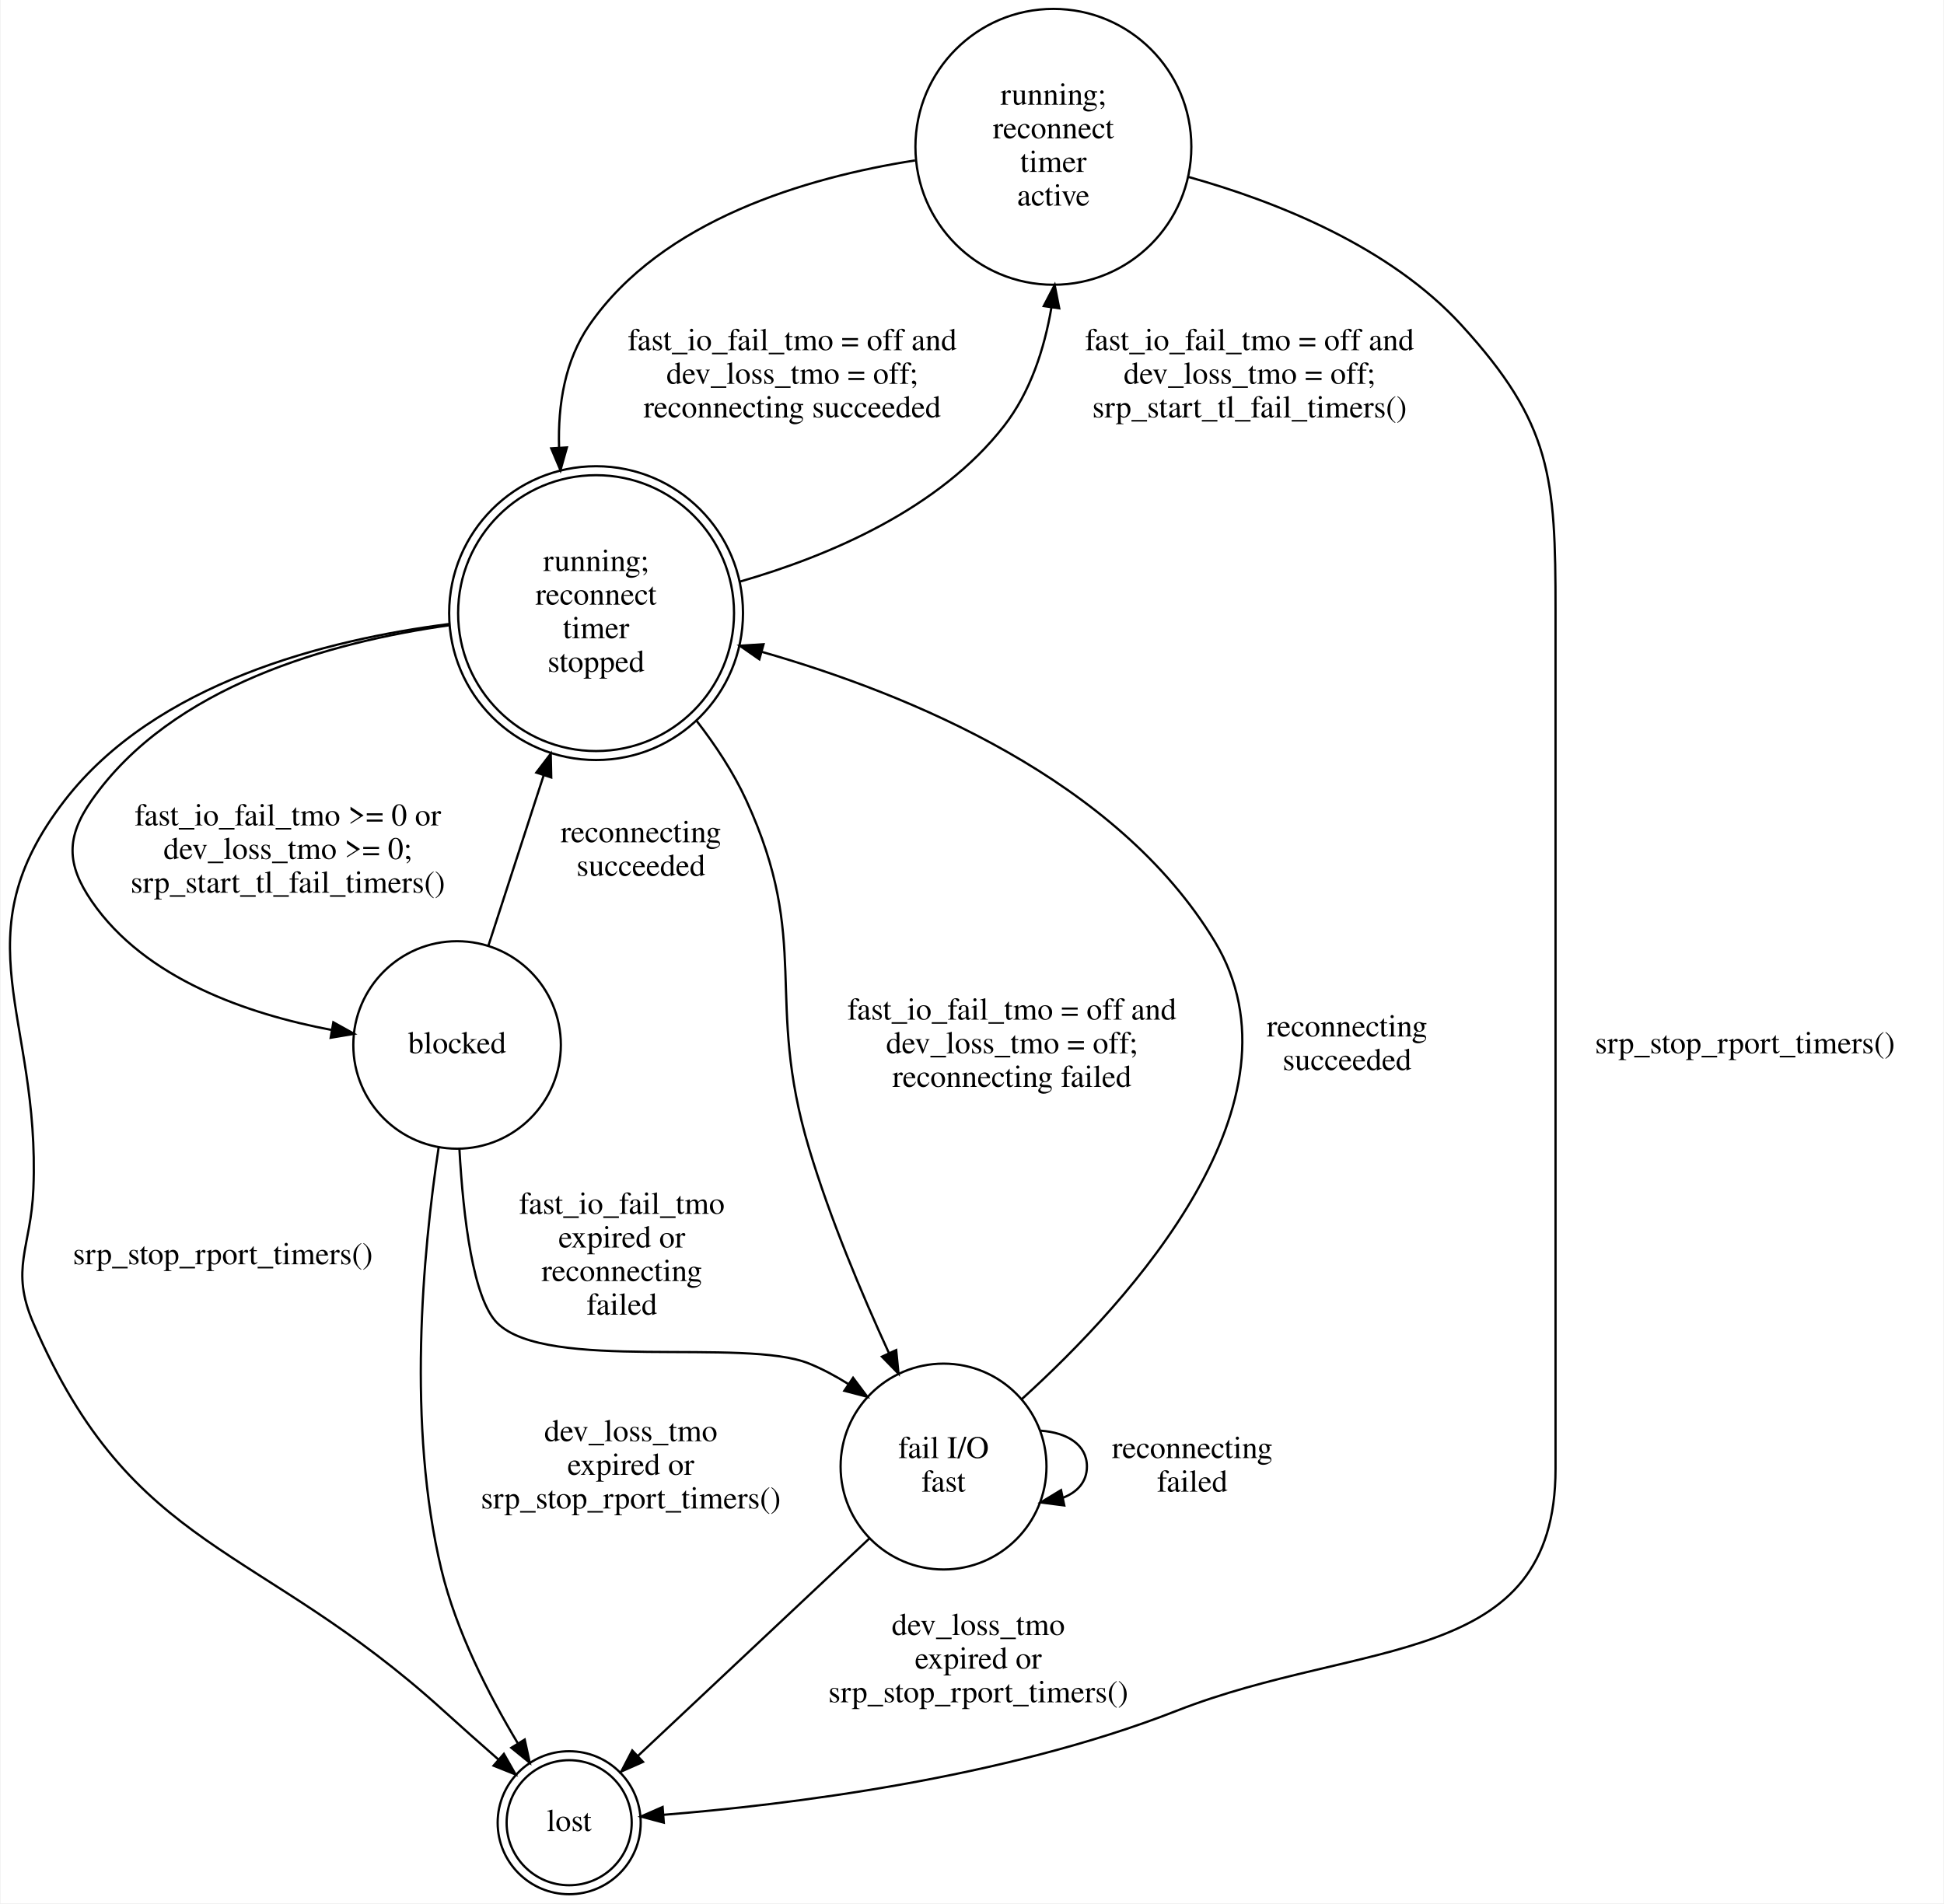
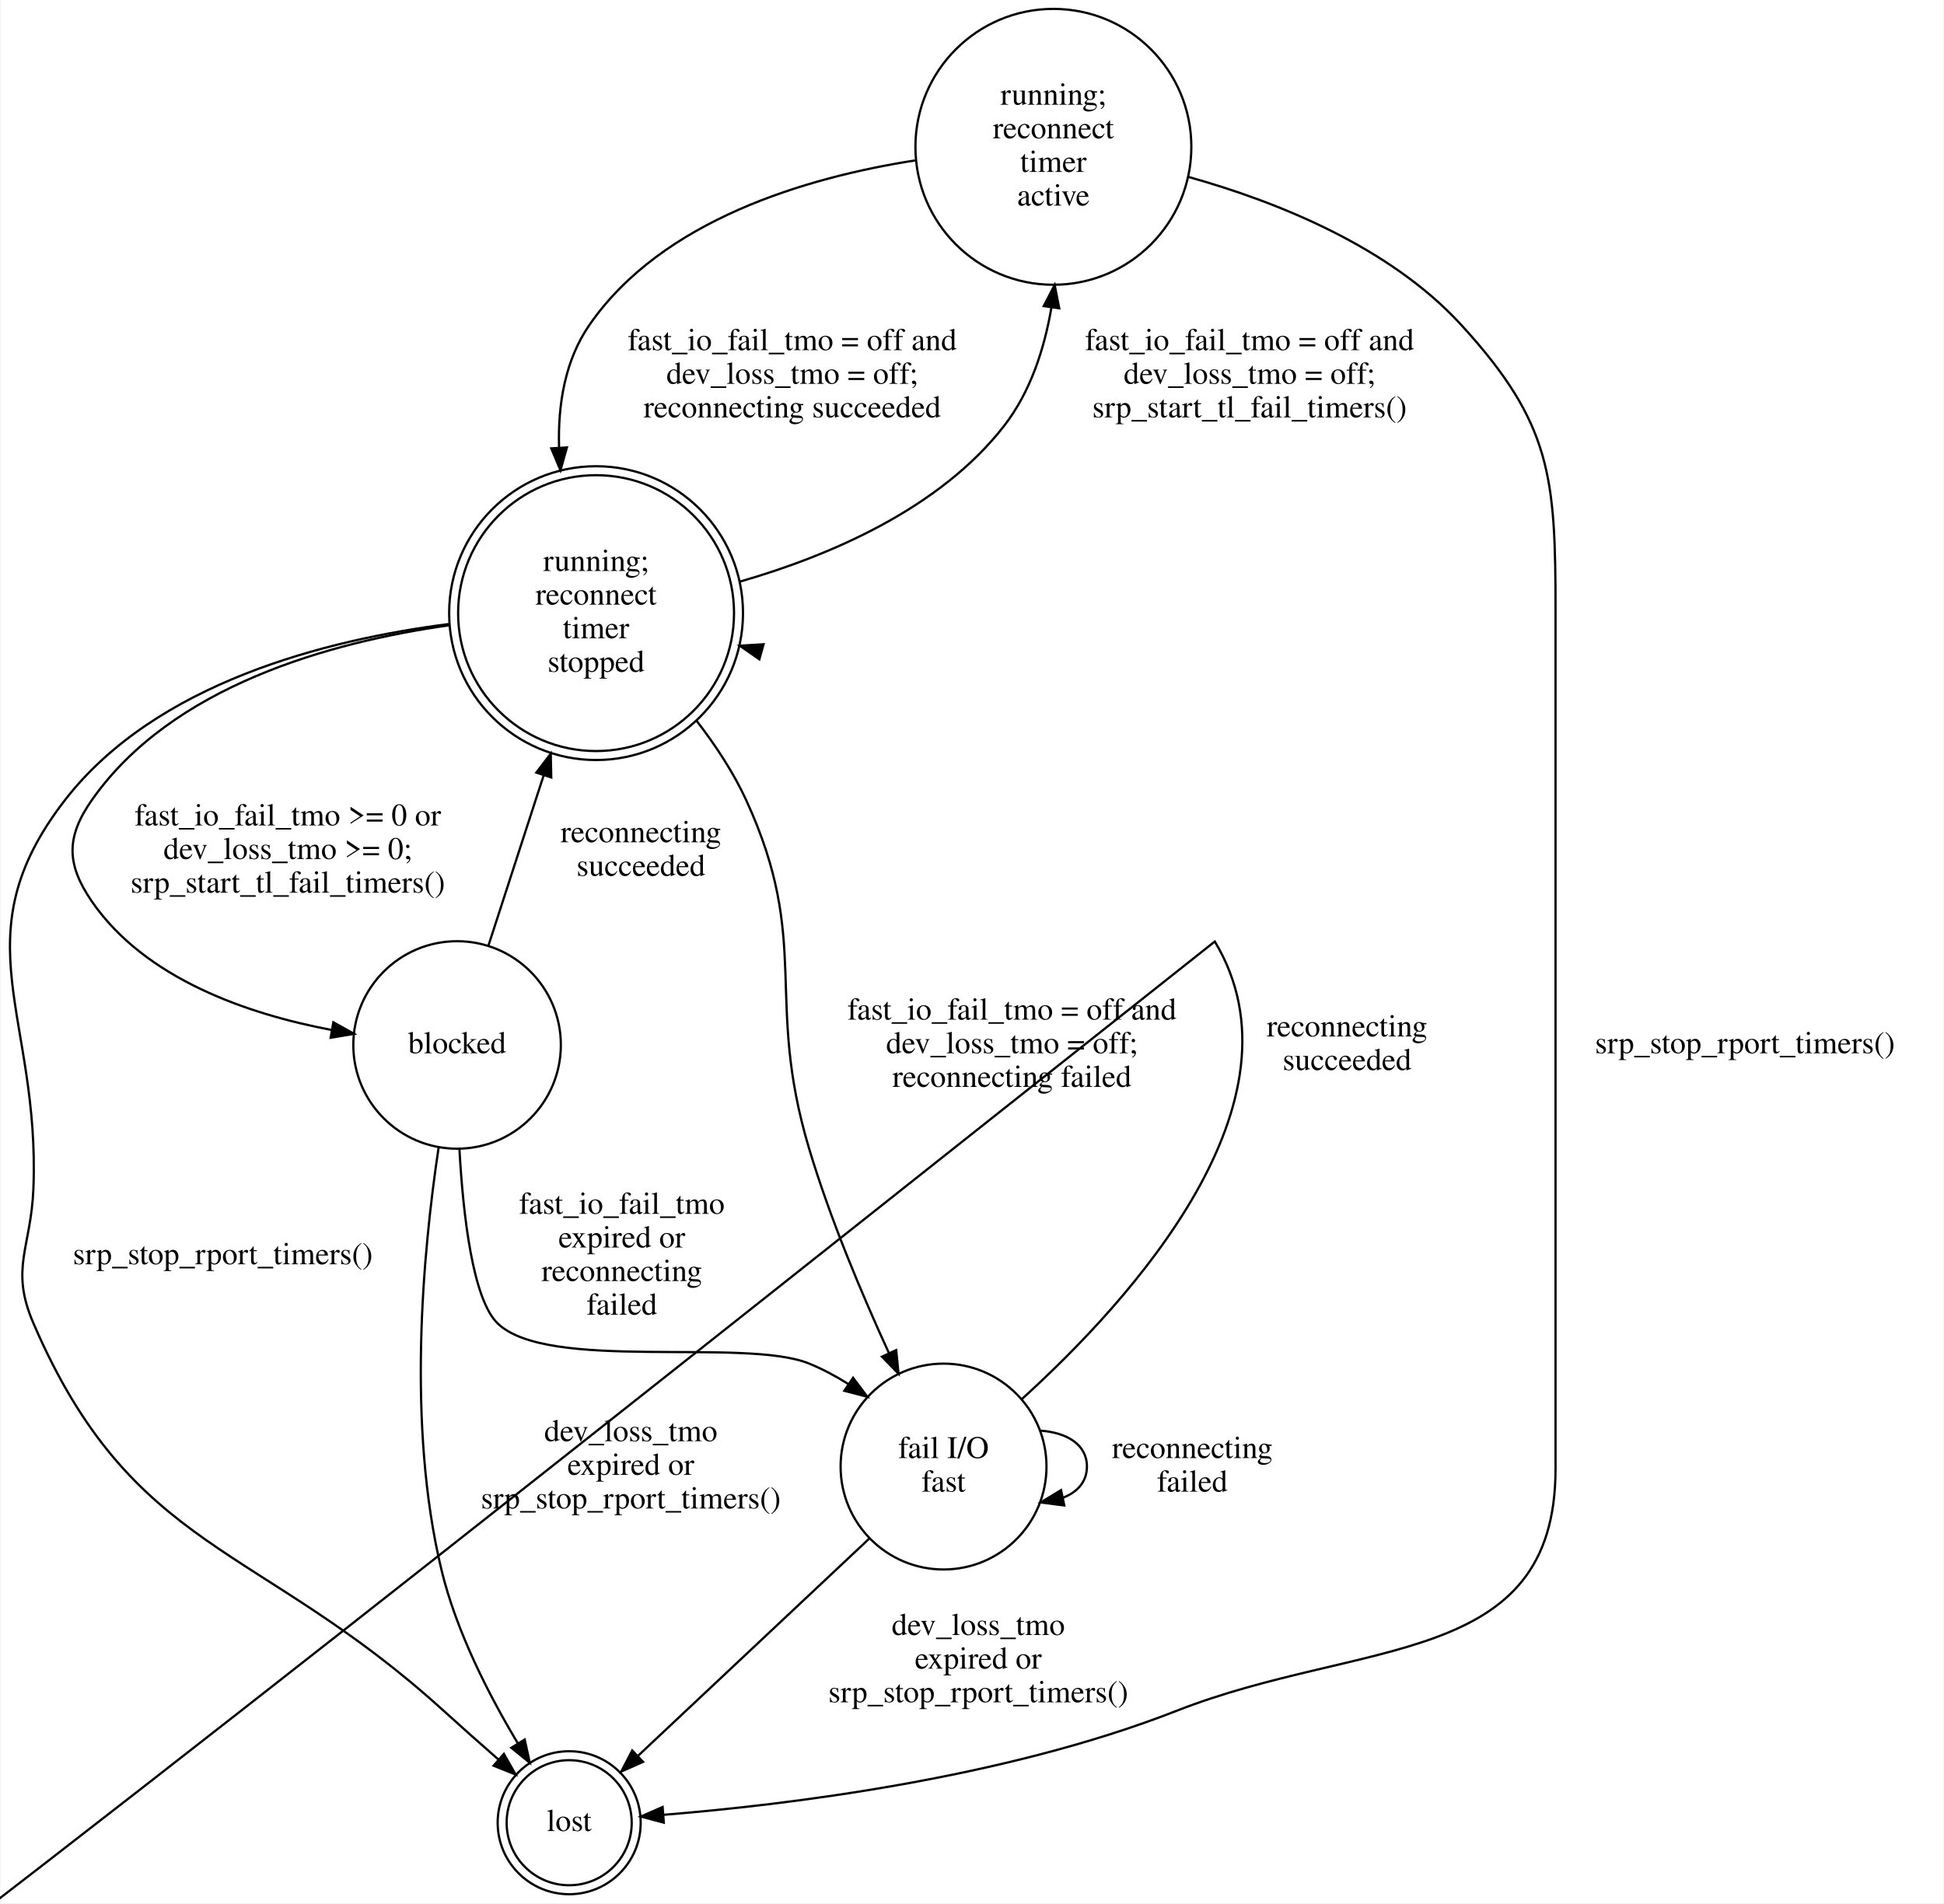
<svg xmlns="http://www.w3.org/2000/svg" width="867pt" height="849pt" viewBox="0.00 0.00 866.61 849.18">
  <g id="graph0" class="graph" transform="scale(1 1) rotate(0) translate(4 845.18)">
    <polygon fill="white" stroke="transparent" points="-4,4 -4,-845.18 862.61,-845.18 862.61,4 -4,4" />
    <g id="node1" class="node">
      <ellipse fill="none" stroke="black" cx="261.61" cy="-571.63" rx="61.54" ry="61.54" />
      <ellipse fill="none" stroke="black" cx="261.61" cy="-571.63" rx="65.54" ry="65.54" />
      <text text-anchor="middle" x="261.61" y="-590.43" font-family="Times,serif" font-size="14.00">running;</text>
      <text text-anchor="middle" x="261.61" y="-575.43" font-family="Times,serif" font-size="14.00">reconnect</text>
      <text text-anchor="middle" x="261.61" y="-560.43" font-family="Times,serif" font-size="14.00">timer</text>
      <text text-anchor="middle" x="261.61" y="-545.43" font-family="Times,serif" font-size="14.00">stopped</text>
    </g>
    <g id="node2" class="node">
      <ellipse fill="none" stroke="black" cx="249.61" cy="-31.95" rx="27.9" ry="27.9" />
      <ellipse fill="none" stroke="black" cx="249.61" cy="-31.95" rx="31.9" ry="31.9" />
      <text text-anchor="middle" x="249.61" y="-28.25" font-family="Times,serif" font-size="14.00">lost</text>
    </g>
    <g id="edge11" class="edge">
      <path fill="none" stroke="black" d="M196.1,-566.78C141.07,-559.77 65.12,-540.5 24.61,-488.11 -22.65,-426.98 13.72,-392.03 10.61,-314.82 9.54,-288.17 0.06,-279.31 10.61,-254.82 54.89,-152.05 110.8,-157.16 193.61,-81.9 201.42,-74.8 209.95,-67.24 217.95,-60.24" />
      <polygon fill="black" stroke="black" points="220.49,-62.68 225.72,-53.47 215.89,-57.4 220.49,-62.68" />
      <text text-anchor="middle" x="95.11" y="-281.12" font-family="Times,serif" font-size="14.00">srp_stop_rport_timers()</text>
    </g>
    <g id="node3" class="node">
      <ellipse fill="none" stroke="black" cx="465.61" cy="-779.67" rx="61.54" ry="61.54" />
      <text text-anchor="middle" x="465.61" y="-798.47" font-family="Times,serif" font-size="14.00">running;</text>
      <text text-anchor="middle" x="465.61" y="-783.47" font-family="Times,serif" font-size="14.00">reconnect</text>
      <text text-anchor="middle" x="465.61" y="-768.47" font-family="Times,serif" font-size="14.00">timer</text>
      <text text-anchor="middle" x="465.61" y="-753.47" font-family="Times,serif" font-size="14.00">active</text>
    </g>
    <g id="edge1" class="edge">
      <path fill="none" stroke="black" d="M325.89,-585.72C365.83,-597.24 414.87,-618.17 443.61,-655.15 455.28,-670.16 461.55,-689.3 464.74,-708.01" />
      <polygon fill="black" stroke="black" points="461.3,-708.62 466.18,-718.03 468.22,-707.63 461.3,-708.62" />
      <text text-anchor="middle" x="553.11" y="-688.95" font-family="Times,serif" font-size="14.00">fast_io_fail_tmo = off and</text>
      <text text-anchor="middle" x="553.11" y="-673.95" font-family="Times,serif" font-size="14.00">dev_loss_tmo = off;</text>
      <text text-anchor="middle" x="553.11" y="-658.95" font-family="Times,serif" font-size="14.00">srp_start_tl_fail_timers()</text>
    </g>
    <g id="node4" class="node">
      <ellipse fill="none" stroke="black" cx="199.61" cy="-378.96" rx="46.29" ry="46.29" />
      <text text-anchor="middle" x="199.61" y="-375.26" font-family="Times,serif" font-size="14.00">blocked</text>
    </g>
    <g id="edge3" class="edge">
      <path fill="none" stroke="black" d="M196.21,-566.22C143.45,-558.81 72.34,-539.28 36.61,-488.11 25.16,-471.71 25.31,-459.61 36.61,-443.11 60.44,-408.33 106.41,-392.7 143.48,-385.68" />
      <polygon fill="black" stroke="black" points="144.41,-389.07 153.67,-383.92 143.22,-382.17 144.41,-389.07" />
      <text text-anchor="middle" x="124.11" y="-476.91" font-family="Times,serif" font-size="14.00">fast_io_fail_tmo &gt;= 0 or</text>
      <text text-anchor="middle" x="124.11" y="-461.91" font-family="Times,serif" font-size="14.00">dev_loss_tmo &gt;= 0;</text>
      <text text-anchor="middle" x="124.11" y="-446.91" font-family="Times,serif" font-size="14.00">srp_start_tl_fail_timers()</text>
    </g>
    <g id="node5" class="node">
      <ellipse fill="none" stroke="black" cx="416.61" cy="-190.86" rx="45.92" ry="45.92" />
      <text text-anchor="middle" x="416.61" y="-194.66" font-family="Times,serif" font-size="14.00">fail I/O</text>
      <text text-anchor="middle" x="416.61" y="-179.66" font-family="Times,serif" font-size="14.00">fast</text>
    </g>
    <g id="edge4" class="edge">
      <path fill="none" stroke="black" d="M306.42,-523.63C314.91,-512.65 322.92,-500.52 328.61,-488.11 357.86,-424.37 336.53,-400.01 356.61,-332.82 365.94,-301.59 380.09,-267.96 392.3,-241.38" />
      <polygon fill="black" stroke="black" points="395.49,-242.83 396.53,-232.29 389.14,-239.88 395.49,-242.83" />
      <text text-anchor="middle" x="447.11" y="-390.26" font-family="Times,serif" font-size="14.00">fast_io_fail_tmo = off and</text>
      <text text-anchor="middle" x="447.11" y="-375.26" font-family="Times,serif" font-size="14.00">dev_loss_tmo = off;</text>
      <text text-anchor="middle" x="447.11" y="-360.26" font-family="Times,serif" font-size="14.00">reconnecting failed</text>
    </g>
    <g id="edge2" class="edge">
      <path fill="none" stroke="black" d="M403.91,-773.61C355.49,-766.02 291.03,-747.12 258.61,-700.15 247.73,-684.39 244.55,-664.73 245.1,-645.6" />
      <polygon fill="black" stroke="black" points="248.6,-645.56 245.73,-635.37 241.62,-645.13 248.6,-645.56" />
      <text text-anchor="middle" x="349.11" y="-688.95" font-family="Times,serif" font-size="14.00">fast_io_fail_tmo = off and</text>
      <text text-anchor="middle" x="349.11" y="-673.95" font-family="Times,serif" font-size="14.00">dev_loss_tmo = off;</text>
      <text text-anchor="middle" x="349.11" y="-658.95" font-family="Times,serif" font-size="14.00">reconnecting succeeded</text>
    </g>
    <g id="edge12" class="edge">
      <path fill="none" stroke="black" d="M525.97,-766.21C565.54,-755.12 615.68,-735.06 647.61,-700.15 687.88,-656.12 689.61,-632.3 689.61,-572.63 689.61,-572.63 689.61,-572.63 689.61,-189.86 689.61,-100.73 603.59,-114.42 520.61,-81.9 443.25,-51.57 346.02,-39.86 291.56,-35.47" />
      <polygon fill="black" stroke="black" points="291.82,-31.98 281.58,-34.71 291.29,-38.96 291.82,-31.98" />
      <text text-anchor="middle" x="774.11" y="-375.26" font-family="Times,serif" font-size="14.00">srp_stop_rport_timers()</text>
    </g>
    <g id="edge8" class="edge">
      <path fill="none" stroke="black" d="M213.54,-423.13C219.95,-442.93 227.65,-466.72 234.61,-488.11 235.81,-491.79 237.04,-495.57 238.28,-499.38" />
      <polygon fill="black" stroke="black" points="234.96,-500.48 241.39,-508.9 241.61,-498.31 234.96,-500.48" />
      <text text-anchor="middle" x="281.61" y="-469.41" font-family="Times,serif" font-size="14.00">reconnecting</text>
      <text text-anchor="middle" x="281.61" y="-454.41" font-family="Times,serif" font-size="14.00">succeeded</text>
    </g>
    <g id="edge6" class="edge">
      <path fill="none" stroke="black" d="M191.41,-333.44C184.26,-286 177.22,-209.06 192.61,-144.9 199.24,-117.25 213.9,-88.72 226.7,-67.39" />
      <polygon fill="black" stroke="black" points="229.78,-69.06 232.03,-58.71 223.81,-65.39 229.78,-69.06" />
      <text text-anchor="middle" x="277.11" y="-202.16" font-family="Times,serif" font-size="14.00">dev_loss_tmo</text>
      <text text-anchor="middle" x="277.11" y="-187.16" font-family="Times,serif" font-size="14.00">expired or</text>
      <text text-anchor="middle" x="277.11" y="-172.16" font-family="Times,serif" font-size="14.00">srp_stop_rport_timers()</text>
    </g>
    <g id="edge5" class="edge">
      <path fill="none" stroke="black" d="M200.65,-332.53C202.36,-302.03 206.71,-265.54 217.61,-254.82 239.81,-232.98 327.75,-248.54 356.61,-236.82 362.55,-234.41 368.42,-231.26 374.03,-227.75" />
      <polygon fill="black" stroke="black" points="376.26,-230.47 382.61,-221.99 372.35,-224.66 376.26,-230.47" />
      <text text-anchor="middle" x="273.11" y="-303.62" font-family="Times,serif" font-size="14.00">fast_io_fail_tmo</text>
      <text text-anchor="middle" x="273.11" y="-288.62" font-family="Times,serif" font-size="14.00">expired or</text>
      <text text-anchor="middle" x="273.11" y="-273.62" font-family="Times,serif" font-size="14.00">reconnecting</text>
      <text text-anchor="middle" x="273.11" y="-258.62" font-family="Times,serif" font-size="14.00">failed</text>
    </g>
    <g id="edge10" class="edge">
-       <path fill="none" stroke="black" d="M451.44,-220.87C500.81,-265.63 580.61,-353.82 537.61,-425.11 494.1,-497.24 401.6,-535.44 335.68,-554.31" />
+       <path fill="none" stroke="black" d="M451.44,-220.87C500.81,-265.63 580.61,-353.82 537.61,-425.11.594.1,-497.24 401.6,-535.44 335.68,-554.31" />
      <polygon fill="black" stroke="black" points="334.45,-551.02 325.75,-557.07 336.33,-557.76 334.45,-551.02" />
      <text text-anchor="middle" x="596.61" y="-382.76" font-family="Times,serif" font-size="14.00">reconnecting</text>
      <text text-anchor="middle" x="596.61" y="-367.76" font-family="Times,serif" font-size="14.00">succeeded</text>
    </g>
    <g id="edge7" class="edge">
      <path fill="none" stroke="black" d="M383.62,-158.86C353.6,-130.65 309.63,-89.34 280.34,-61.82" />
      <polygon fill="black" stroke="black" points="282.55,-59.09 272.86,-54.8 277.75,-64.19 282.55,-59.09" />
      <text text-anchor="middle" x="432.11" y="-115.7" font-family="Times,serif" font-size="14.00">dev_loss_tmo</text>
      <text text-anchor="middle" x="432.11" y="-100.7" font-family="Times,serif" font-size="14.00">expired or</text>
      <text text-anchor="middle" x="432.11" y="-85.7" font-family="Times,serif" font-size="14.00">srp_stop_rport_timers()</text>
    </g>
    <g id="edge9" class="edge">
      <path fill="none" stroke="black" d="M459.96,-206.86C471.67,-206.02 480.57,-200.68 480.57,-190.86 480.57,-184.1 476.36,-179.47 469.93,-176.96" />
      <polygon fill="black" stroke="black" points="470.47,-173.5 459.96,-174.85 469.02,-180.34 470.47,-173.5" />
      <text text-anchor="middle" x="527.57" y="-194.66" font-family="Times,serif" font-size="14.00">reconnecting</text>
      <text text-anchor="middle" x="527.57" y="-179.66" font-family="Times,serif" font-size="14.00">failed</text>
    </g>
  </g>
</svg>
